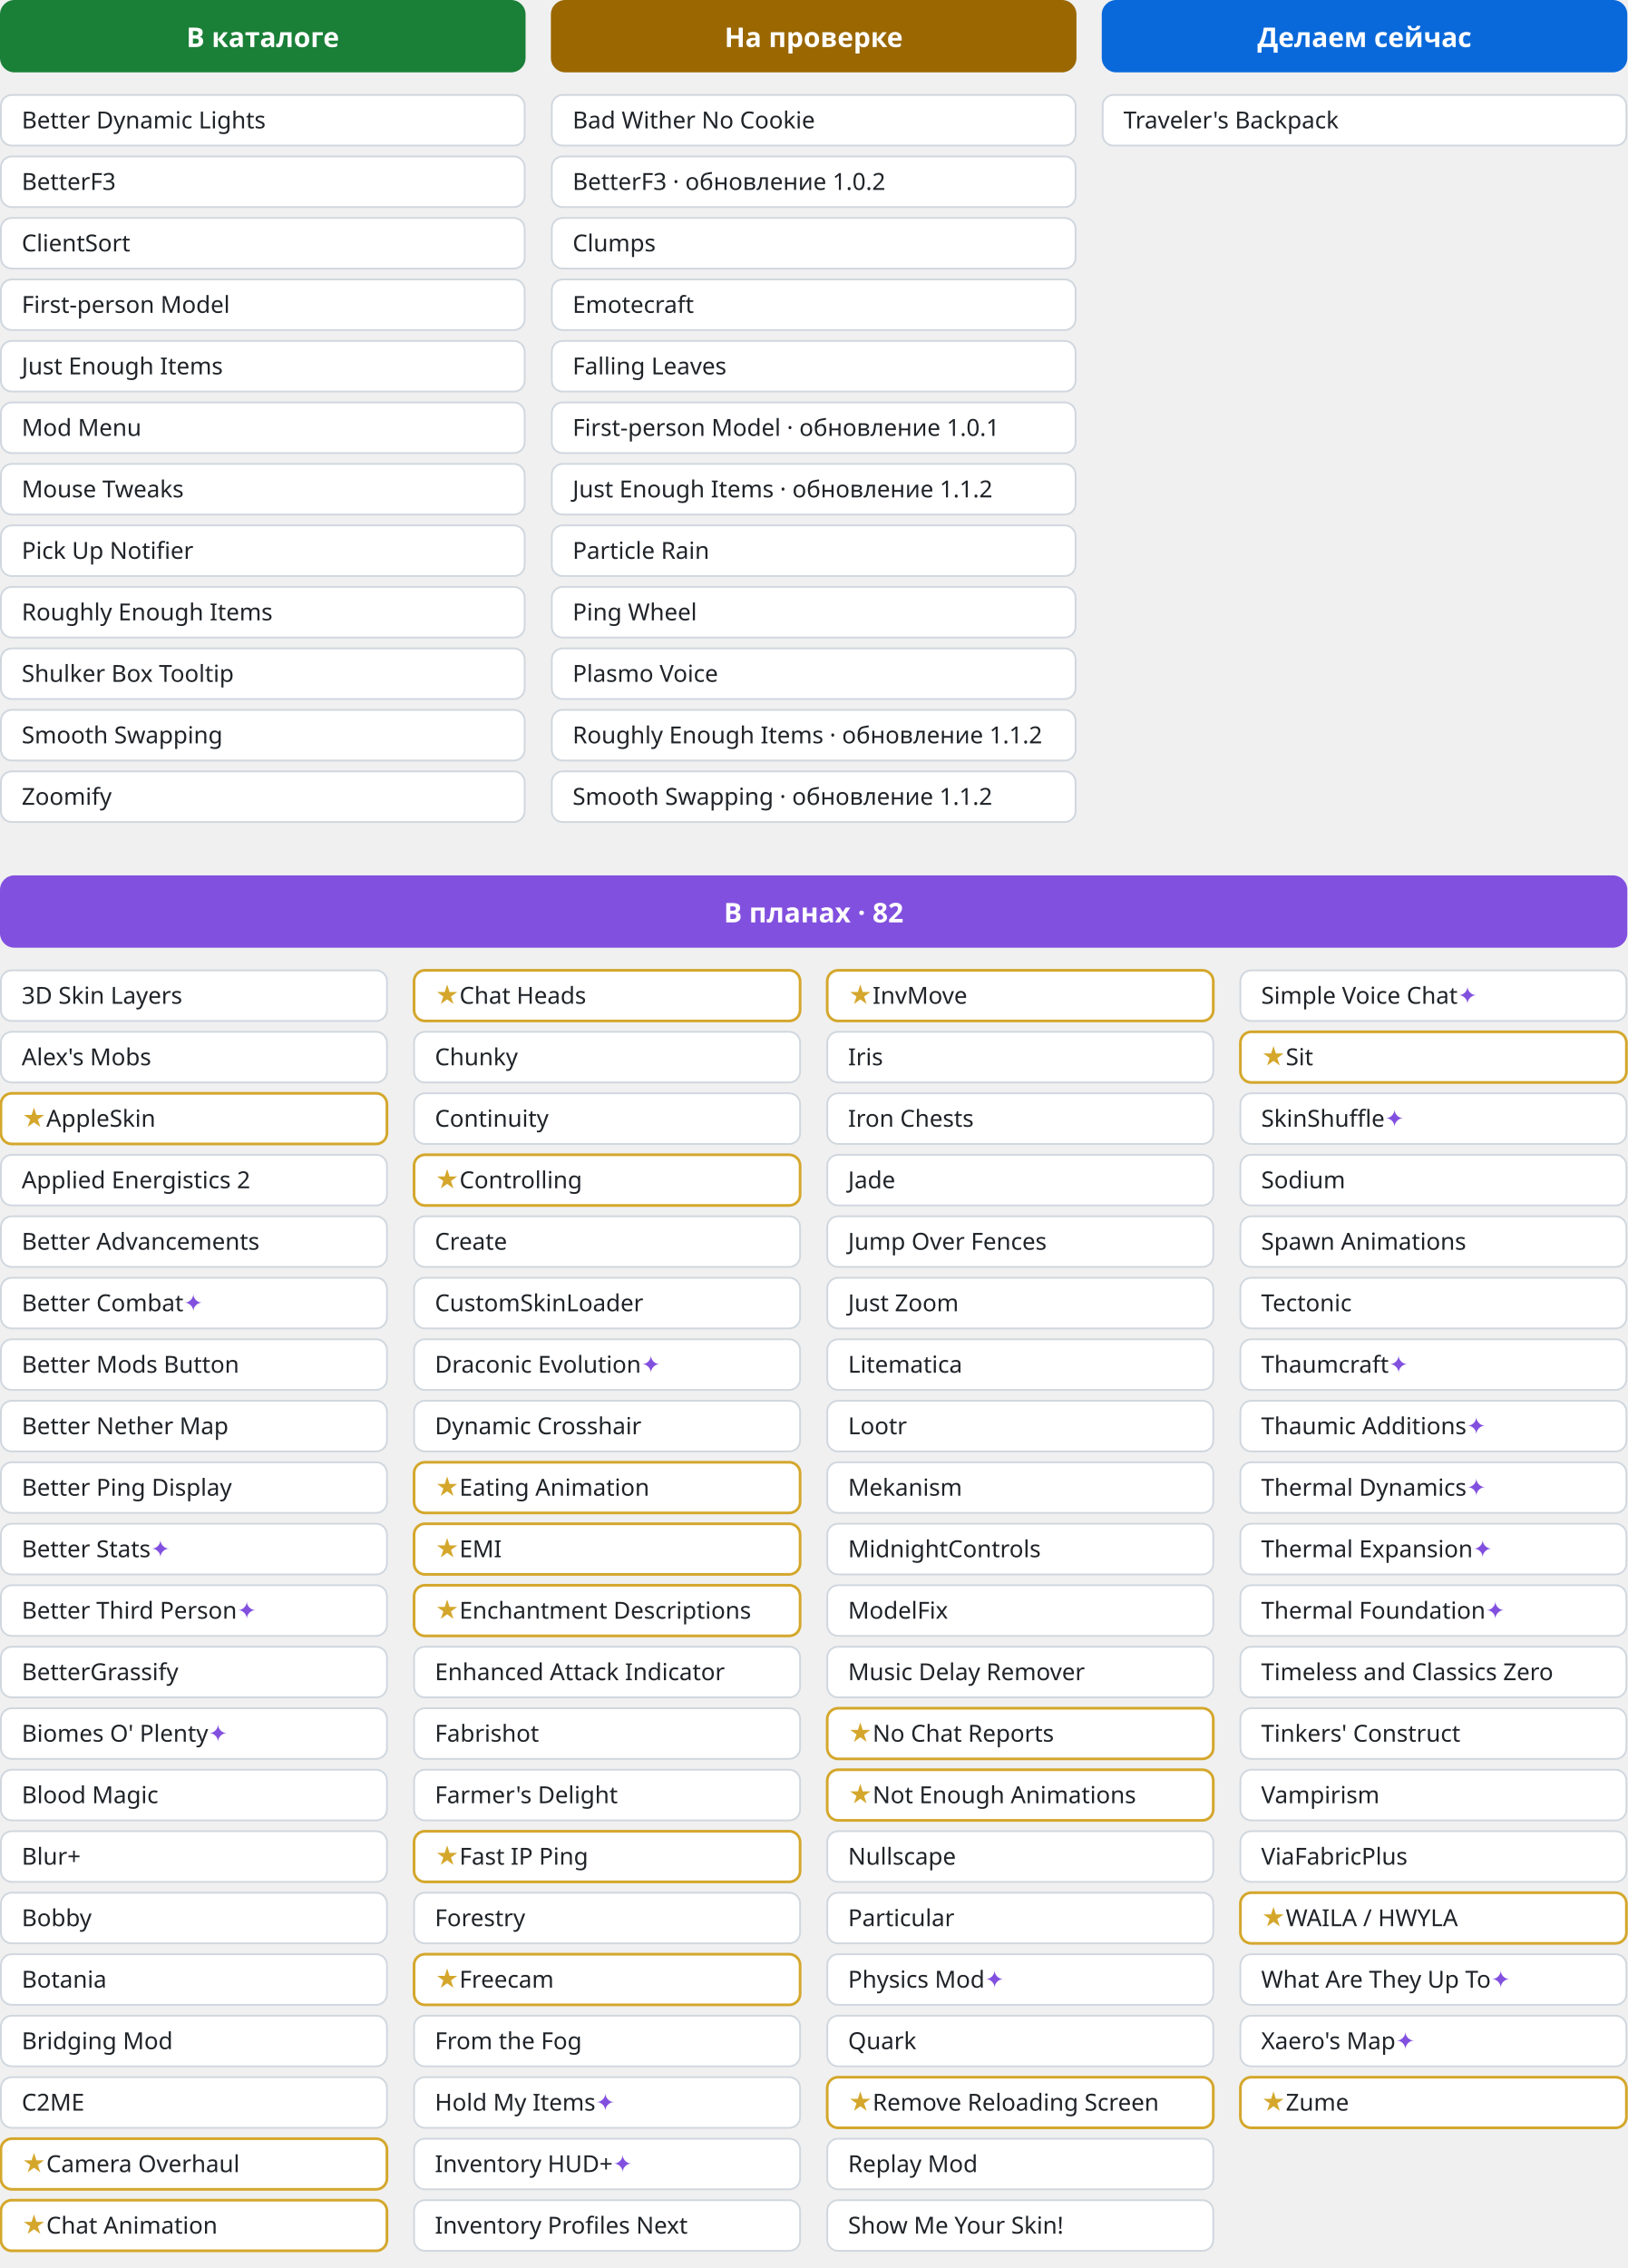
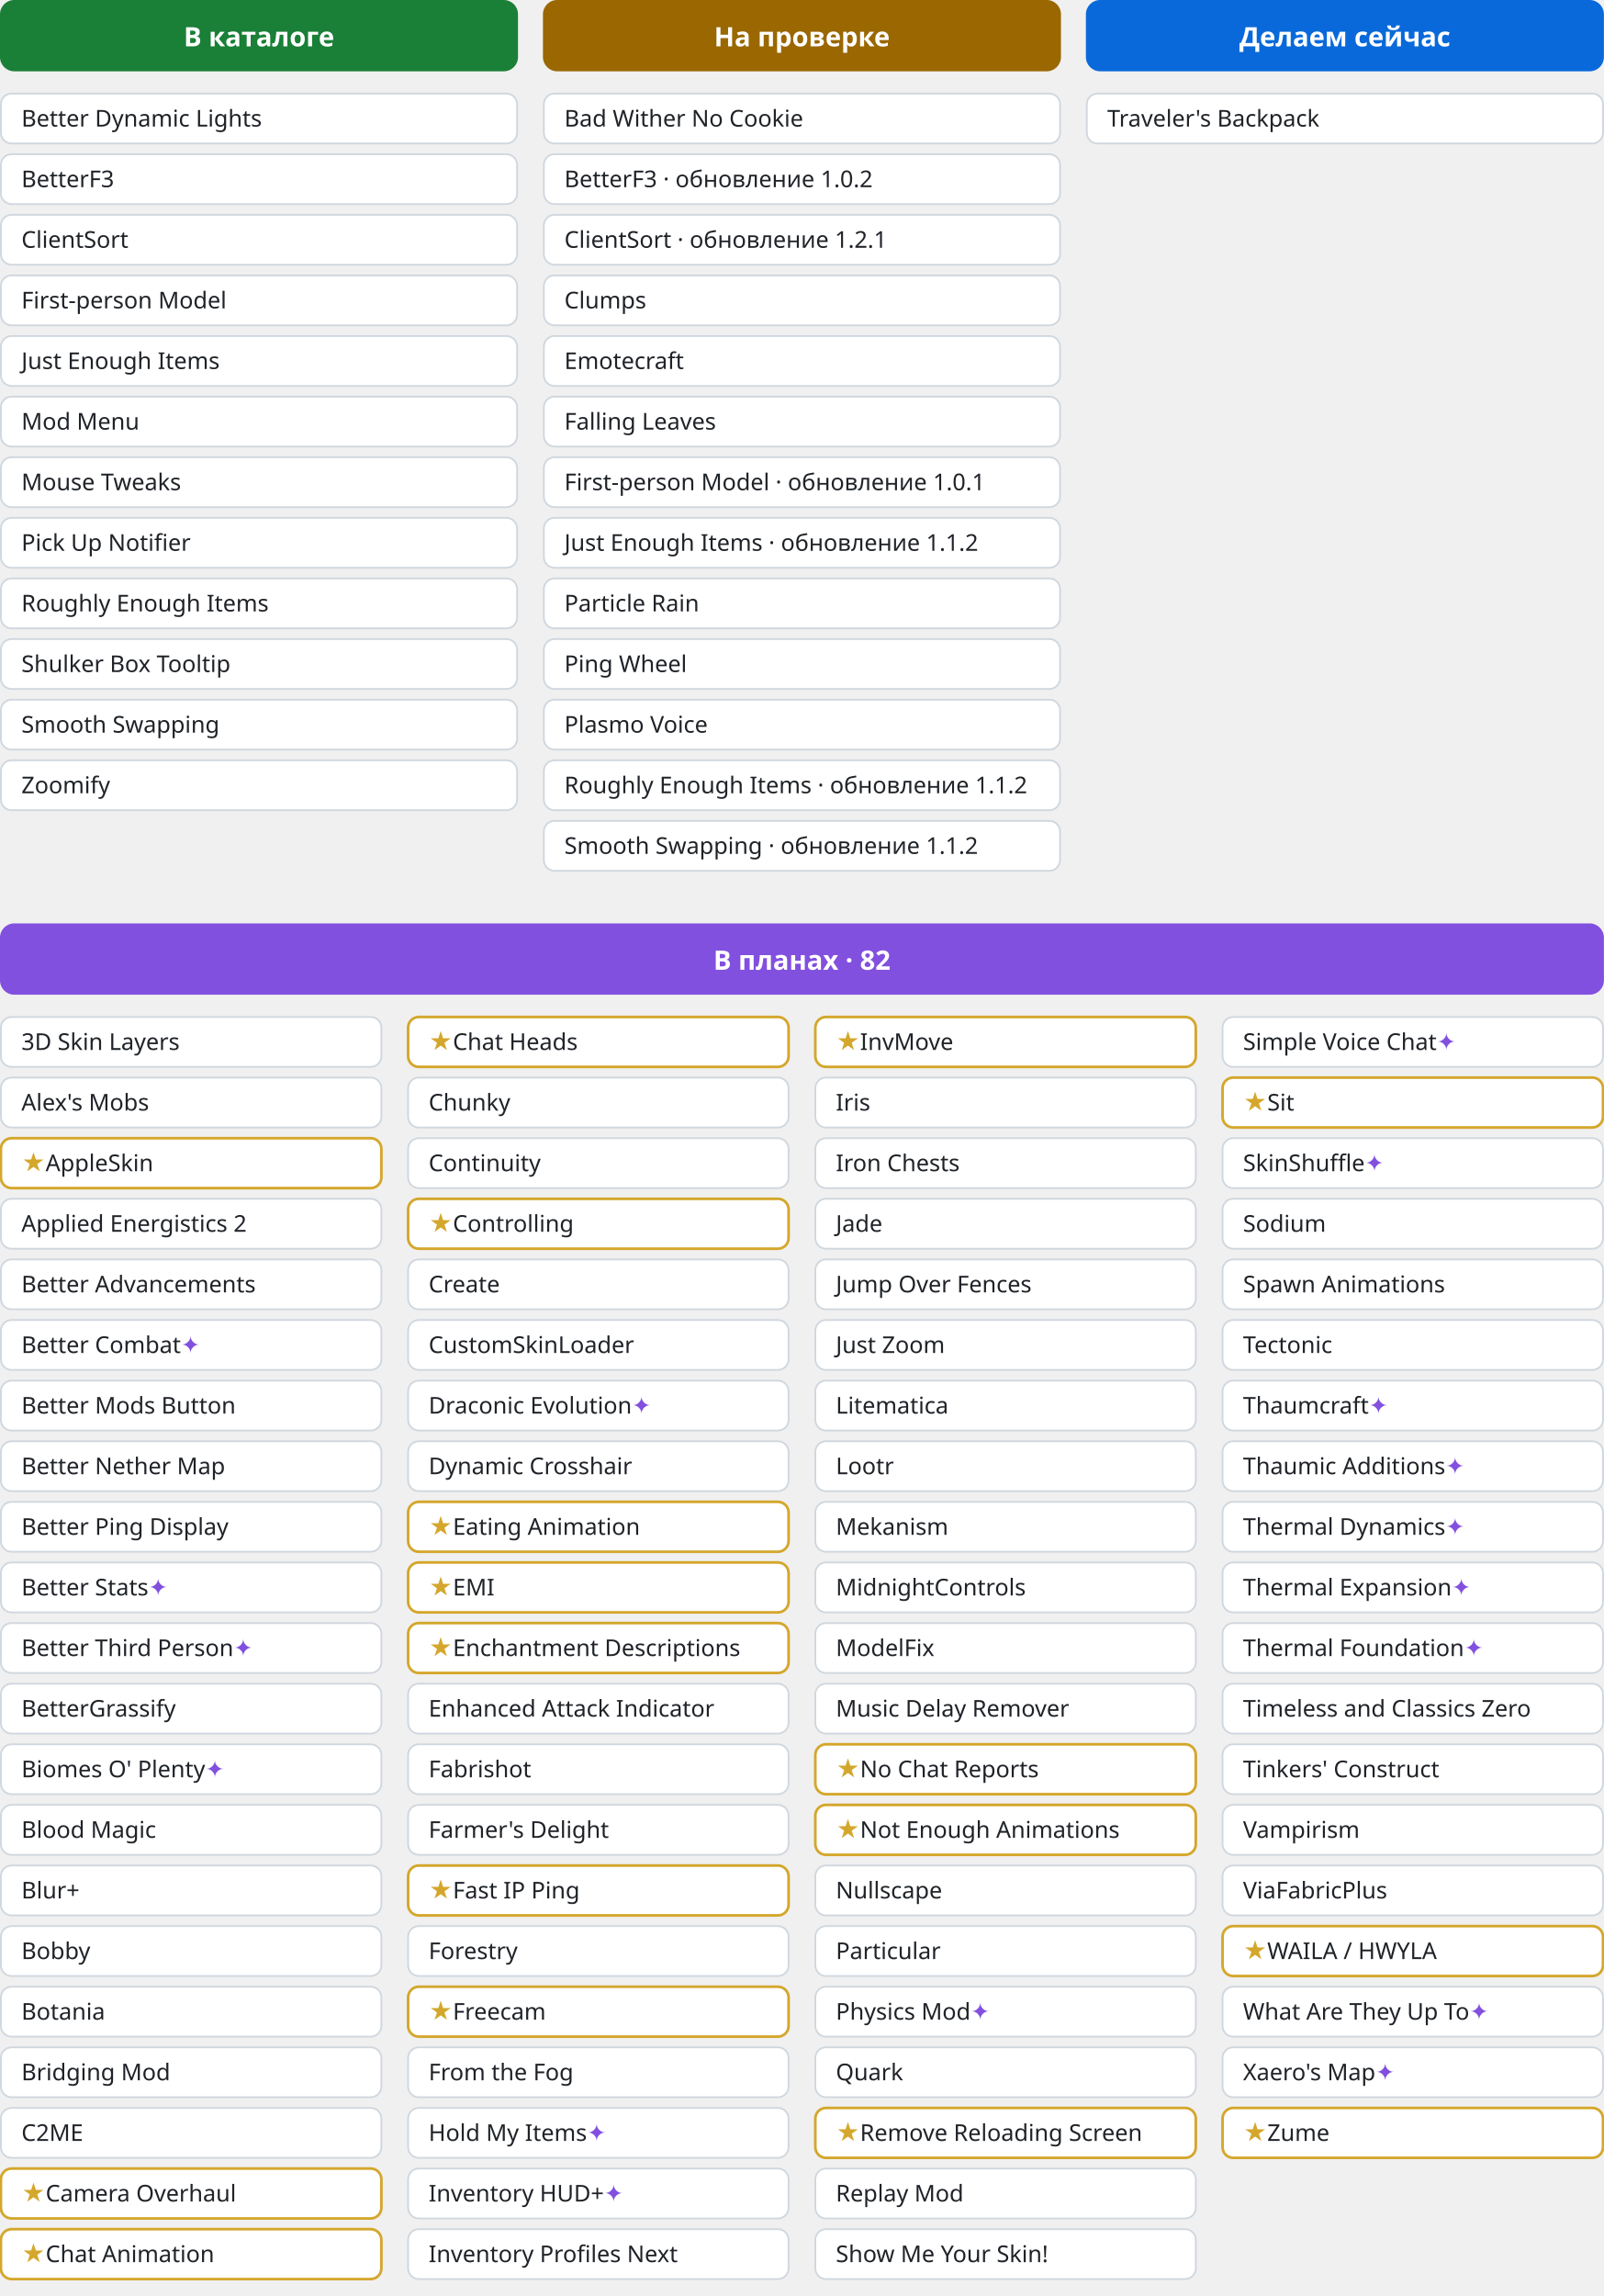
- <svg xmlns="http://www.w3.org/2000/svg" viewBox="0 0 900 1254" width="900" height="1254" role="img">
+ <svg xmlns="http://www.w3.org/2000/svg" viewBox="0 0 900 1288" width="900" height="1288" role="img">
  <style>
.bg{fill:#FFFFFF;stroke:#D0D7DE}.n{fill:#1F2328}.d{fill:#59636E}.a{fill:#818B98}
@media (prefers-color-scheme: dark){.bg{fill:#151B23;stroke:#3D444D}.n{fill:#F0F6FC}.d{fill:#9198A1}.a{fill:#6E7681}}
text{font-family:-apple-system,BlinkMacSystemFont,"Segoe UI","Noto Sans",Helvetica,Arial,sans-serif}
</style>
  <rect x="0" y="0" width="290.667" height="40" rx="8" fill="#1A7F37" />
  <text x="145.333" y="26" font-size="15" font-weight="600" fill="#fff" text-anchor="middle">В каталоге</text>
  <rect class="bg" x="0.5" y="52.5" width="289.667" height="28" rx="6" />
  <text class="n" x="12" y="71" font-size="13">Better Dynamic Lights</text>
  <rect class="bg" x="0.5" y="86.5" width="289.667" height="28" rx="6" />
  <text class="n" x="12" y="105" font-size="13">BetterF3</text>
  <rect class="bg" x="0.5" y="120.5" width="289.667" height="28" rx="6" />
  <text class="n" x="12" y="139" font-size="13">ClientSort</text>
  <rect class="bg" x="0.5" y="154.5" width="289.667" height="28" rx="6" />
  <text class="n" x="12" y="173" font-size="13">First-person Model</text>
  <rect class="bg" x="0.5" y="188.5" width="289.667" height="28" rx="6" />
  <text class="n" x="12" y="207" font-size="13">Just Enough Items</text>
  <rect class="bg" x="0.5" y="222.5" width="289.667" height="28" rx="6" />
  <text class="n" x="12" y="241" font-size="13">Mod Menu</text>
  <rect class="bg" x="0.5" y="256.5" width="289.667" height="28" rx="6" />
  <text class="n" x="12" y="275" font-size="13">Mouse Tweaks</text>
  <rect class="bg" x="0.5" y="290.5" width="289.667" height="28" rx="6" />
  <text class="n" x="12" y="309" font-size="13">Pick Up Notifier</text>
  <rect class="bg" x="0.5" y="324.5" width="289.667" height="28" rx="6" />
  <text class="n" x="12" y="343" font-size="13">Roughly Enough Items</text>
  <rect class="bg" x="0.5" y="358.5" width="289.667" height="28" rx="6" />
  <text class="n" x="12" y="377" font-size="13">Shulker Box Tooltip</text>
  <rect class="bg" x="0.5" y="392.5" width="289.667" height="28" rx="6" />
  <text class="n" x="12" y="411" font-size="13">Smooth Swapping</text>
  <rect class="bg" x="0.5" y="426.5" width="289.667" height="28" rx="6" />
  <text class="n" x="12" y="445" font-size="13">Zoomify</text>
  <rect x="304.667" y="0" width="290.667" height="40" rx="8" fill="#9A6700" />
  <text x="450" y="26" font-size="15" font-weight="600" fill="#fff" text-anchor="middle">На проверке</text>
  <rect class="bg" x="305.167" y="52.5" width="289.667" height="28" rx="6" />
  <text class="n" x="316.667" y="71" font-size="13">Bad Wither No Cookie</text>
  <rect class="bg" x="305.167" y="86.5" width="289.667" height="28" rx="6" />
  <text class="n" x="316.667" y="105" font-size="13">BetterF3 · обновление 1.0.2</text>
  <rect class="bg" x="305.167" y="120.5" width="289.667" height="28" rx="6" />
-   <text class="n" x="316.667" y="139" font-size="13">Clumps</text>
+   <text class="n" x="316.667" y="139" font-size="13">ClientSort · обновление 1.2.1</text>
  <rect class="bg" x="305.167" y="154.5" width="289.667" height="28" rx="6" />
-   <text class="n" x="316.667" y="173" font-size="13">Emotecraft</text>
+   <text class="n" x="316.667" y="173" font-size="13">Clumps</text>
  <rect class="bg" x="305.167" y="188.5" width="289.667" height="28" rx="6" />
-   <text class="n" x="316.667" y="207" font-size="13">Falling Leaves</text>
+   <text class="n" x="316.667" y="207" font-size="13">Emotecraft</text>
  <rect class="bg" x="305.167" y="222.5" width="289.667" height="28" rx="6" />
-   <text class="n" x="316.667" y="241" font-size="13">First-person Model · обновление 1.0.1</text>
+   <text class="n" x="316.667" y="241" font-size="13">Falling Leaves</text>
  <rect class="bg" x="305.167" y="256.5" width="289.667" height="28" rx="6" />
-   <text class="n" x="316.667" y="275" font-size="13">Just Enough Items · обновление 1.1.2</text>
+   <text class="n" x="316.667" y="275" font-size="13">First-person Model · обновление 1.0.1</text>
  <rect class="bg" x="305.167" y="290.5" width="289.667" height="28" rx="6" />
-   <text class="n" x="316.667" y="309" font-size="13">Particle Rain</text>
+   <text class="n" x="316.667" y="309" font-size="13">Just Enough Items · обновление 1.1.2</text>
  <rect class="bg" x="305.167" y="324.5" width="289.667" height="28" rx="6" />
-   <text class="n" x="316.667" y="343" font-size="13">Ping Wheel</text>
+   <text class="n" x="316.667" y="343" font-size="13">Particle Rain</text>
  <rect class="bg" x="305.167" y="358.5" width="289.667" height="28" rx="6" />
-   <text class="n" x="316.667" y="377" font-size="13">Plasmo Voice</text>
+   <text class="n" x="316.667" y="377" font-size="13">Ping Wheel</text>
  <rect class="bg" x="305.167" y="392.5" width="289.667" height="28" rx="6" />
-   <text class="n" x="316.667" y="411" font-size="13">Roughly Enough Items · обновление 1.1.2</text>
+   <text class="n" x="316.667" y="411" font-size="13">Plasmo Voice</text>
  <rect class="bg" x="305.167" y="426.5" width="289.667" height="28" rx="6" />
-   <text class="n" x="316.667" y="445" font-size="13">Smooth Swapping · обновление 1.1.2</text>
+   <text class="n" x="316.667" y="445" font-size="13">Roughly Enough Items · обновление 1.1.2</text>
+   <rect class="bg" x="305.167" y="460.5" width="289.667" height="28" rx="6" />
+   <text class="n" x="316.667" y="479" font-size="13">Smooth Swapping · обновление 1.1.2</text>
  <rect x="609.333" y="0" width="290.667" height="40" rx="8" fill="#0969DA" />
  <text x="754.667" y="26" font-size="15" font-weight="600" fill="#fff" text-anchor="middle">Делаем сейчас</text>
  <rect class="bg" x="609.833" y="52.5" width="289.667" height="28" rx="6" />
  <text class="n" x="621.333" y="71" font-size="13">Traveler's Backpack</text>
-   <rect x="0" y="484" width="900" height="40" rx="8" fill="#8250DF" />
-   <text x="450" y="510" font-size="15" font-weight="600" fill="#fff" text-anchor="middle">В планах · 82</text>
-   <rect class="bg" x="0.5" y="536.5" width="213.5" height="28" rx="6" />
-   <text class="n" x="12" y="555" font-size="13">3D Skin Layers</text>
+   <rect x="0" y="518" width="900" height="40" rx="8" fill="#8250DF" />
+   <text x="450" y="544" font-size="15" font-weight="600" fill="#fff" text-anchor="middle">В планах · 82</text>
  <rect class="bg" x="0.5" y="570.5" width="213.5" height="28" rx="6" />
-   <text class="n" x="12" y="589" font-size="13">Alex's Mobs</text>
-   <rect class="bg" x="0.5" y="604.5" width="213.5" height="28" rx="6" style="stroke:#D4A72C;stroke-width:1.5" />
-   <text class="n" x="12" y="623" font-size="13">
+   <text class="n" x="12" y="589" font-size="13">3D Skin Layers</text>
+   <rect class="bg" x="0.5" y="604.5" width="213.5" height="28" rx="6" />
+   <text class="n" x="12" y="623" font-size="13">Alex's Mobs</text>
+   <rect class="bg" x="0.5" y="638.5" width="213.5" height="28" rx="6" style="stroke:#D4A72C;stroke-width:1.5" />
+   <text class="n" x="12" y="657" font-size="13">
    <tspan fill="#D4A72C">★ </tspan>AppleSkin</text>
-   <rect class="bg" x="0.5" y="638.5" width="213.5" height="28" rx="6" />
-   <text class="n" x="12" y="657" font-size="13">Applied Energistics 2</text>
  <rect class="bg" x="0.5" y="672.5" width="213.5" height="28" rx="6" />
-   <text class="n" x="12" y="691" font-size="13">Better Advancements</text>
+   <text class="n" x="12" y="691" font-size="13">Applied Energistics 2</text>
  <rect class="bg" x="0.5" y="706.5" width="213.5" height="28" rx="6" />
-   <text class="n" x="12" y="725" font-size="13">Better Combat<tspan fill="#8250DF"> ✦</tspan>
-   </text>
+   <text class="n" x="12" y="725" font-size="13">Better Advancements</text>
  <rect class="bg" x="0.5" y="740.5" width="213.5" height="28" rx="6" />
-   <text class="n" x="12" y="759" font-size="13">Better Mods Button</text>
+   <text class="n" x="12" y="759" font-size="13">Better Combat<tspan fill="#8250DF"> ✦</tspan>
+   </text>
  <rect class="bg" x="0.5" y="774.5" width="213.5" height="28" rx="6" />
-   <text class="n" x="12" y="793" font-size="13">Better Nether Map</text>
+   <text class="n" x="12" y="793" font-size="13">Better Mods Button</text>
  <rect class="bg" x="0.5" y="808.5" width="213.5" height="28" rx="6" />
-   <text class="n" x="12" y="827" font-size="13">Better Ping Display</text>
+   <text class="n" x="12" y="827" font-size="13">Better Nether Map</text>
  <rect class="bg" x="0.5" y="842.5" width="213.5" height="28" rx="6" />
-   <text class="n" x="12" y="861" font-size="13">Better Stats<tspan fill="#8250DF"> ✦</tspan>
-   </text>
+   <text class="n" x="12" y="861" font-size="13">Better Ping Display</text>
  <rect class="bg" x="0.5" y="876.5" width="213.5" height="28" rx="6" />
-   <text class="n" x="12" y="895" font-size="13">Better Third Person<tspan fill="#8250DF"> ✦</tspan>
+   <text class="n" x="12" y="895" font-size="13">Better Stats<tspan fill="#8250DF"> ✦</tspan>
  </text>
  <rect class="bg" x="0.5" y="910.5" width="213.5" height="28" rx="6" />
-   <text class="n" x="12" y="929" font-size="13">BetterGrassify</text>
+   <text class="n" x="12" y="929" font-size="13">Better Third Person<tspan fill="#8250DF"> ✦</tspan>
+   </text>
  <rect class="bg" x="0.5" y="944.5" width="213.5" height="28" rx="6" />
-   <text class="n" x="12" y="963" font-size="13">Biomes O' Plenty<tspan fill="#8250DF"> ✦</tspan>
-   </text>
+   <text class="n" x="12" y="963" font-size="13">BetterGrassify</text>
  <rect class="bg" x="0.5" y="978.5" width="213.5" height="28" rx="6" />
-   <text class="n" x="12" y="997" font-size="13">Blood Magic</text>
+   <text class="n" x="12" y="997" font-size="13">Biomes O' Plenty<tspan fill="#8250DF"> ✦</tspan>
+   </text>
  <rect class="bg" x="0.5" y="1012.5" width="213.5" height="28" rx="6" />
-   <text class="n" x="12" y="1031" font-size="13">Blur+</text>
+   <text class="n" x="12" y="1031" font-size="13">Blood Magic</text>
  <rect class="bg" x="0.5" y="1046.5" width="213.5" height="28" rx="6" />
-   <text class="n" x="12" y="1065" font-size="13">Bobby</text>
+   <text class="n" x="12" y="1065" font-size="13">Blur+</text>
  <rect class="bg" x="0.5" y="1080.5" width="213.5" height="28" rx="6" />
-   <text class="n" x="12" y="1099" font-size="13">Botania</text>
+   <text class="n" x="12" y="1099" font-size="13">Bobby</text>
  <rect class="bg" x="0.5" y="1114.5" width="213.5" height="28" rx="6" />
-   <text class="n" x="12" y="1133" font-size="13">Bridging Mod</text>
+   <text class="n" x="12" y="1133" font-size="13">Botania</text>
  <rect class="bg" x="0.5" y="1148.5" width="213.5" height="28" rx="6" />
-   <text class="n" x="12" y="1167" font-size="13">C2ME</text>
-   <rect class="bg" x="0.5" y="1182.5" width="213.5" height="28" rx="6" style="stroke:#D4A72C;stroke-width:1.5" />
-   <text class="n" x="12" y="1201" font-size="13">
-     <tspan fill="#D4A72C">★ </tspan>Camera Overhaul</text>
+   <text class="n" x="12" y="1167" font-size="13">Bridging Mod</text>
+   <rect class="bg" x="0.5" y="1182.5" width="213.5" height="28" rx="6" />
+   <text class="n" x="12" y="1201" font-size="13">C2ME</text>
  <rect class="bg" x="0.5" y="1216.5" width="213.5" height="28" rx="6" style="stroke:#D4A72C;stroke-width:1.5" />
  <text class="n" x="12" y="1235" font-size="13">
+     <tspan fill="#D4A72C">★ </tspan>Camera Overhaul</text>
+   <rect class="bg" x="0.5" y="1250.5" width="213.5" height="28" rx="6" style="stroke:#D4A72C;stroke-width:1.5" />
+   <text class="n" x="12" y="1269" font-size="13">
    <tspan fill="#D4A72C">★ </tspan>Chat Animation</text>
-   <rect class="bg" x="229" y="536.5" width="213.5" height="28" rx="6" style="stroke:#D4A72C;stroke-width:1.5" />
-   <text class="n" x="240.5" y="555" font-size="13">
+   <rect class="bg" x="229" y="570.5" width="213.5" height="28" rx="6" style="stroke:#D4A72C;stroke-width:1.5" />
+   <text class="n" x="240.5" y="589" font-size="13">
    <tspan fill="#D4A72C">★ </tspan>Chat Heads</text>
-   <rect class="bg" x="229" y="570.5" width="213.5" height="28" rx="6" />
-   <text class="n" x="240.5" y="589" font-size="13">Chunky</text>
  <rect class="bg" x="229" y="604.5" width="213.5" height="28" rx="6" />
-   <text class="n" x="240.5" y="623" font-size="13">Continuity</text>
-   <rect class="bg" x="229" y="638.5" width="213.5" height="28" rx="6" style="stroke:#D4A72C;stroke-width:1.5" />
-   <text class="n" x="240.5" y="657" font-size="13">
+   <text class="n" x="240.5" y="623" font-size="13">Chunky</text>
+   <rect class="bg" x="229" y="638.5" width="213.5" height="28" rx="6" />
+   <text class="n" x="240.5" y="657" font-size="13">Continuity</text>
+   <rect class="bg" x="229" y="672.5" width="213.5" height="28" rx="6" style="stroke:#D4A72C;stroke-width:1.5" />
+   <text class="n" x="240.5" y="691" font-size="13">
    <tspan fill="#D4A72C">★ </tspan>Controlling</text>
-   <rect class="bg" x="229" y="672.5" width="213.5" height="28" rx="6" />
-   <text class="n" x="240.5" y="691" font-size="13">Create</text>
  <rect class="bg" x="229" y="706.5" width="213.5" height="28" rx="6" />
-   <text class="n" x="240.5" y="725" font-size="13">CustomSkinLoader</text>
+   <text class="n" x="240.5" y="725" font-size="13">Create</text>
  <rect class="bg" x="229" y="740.5" width="213.5" height="28" rx="6" />
-   <text class="n" x="240.5" y="759" font-size="13">Draconic Evolution<tspan fill="#8250DF"> ✦</tspan>
-   </text>
+   <text class="n" x="240.5" y="759" font-size="13">CustomSkinLoader</text>
  <rect class="bg" x="229" y="774.5" width="213.5" height="28" rx="6" />
-   <text class="n" x="240.5" y="793" font-size="13">Dynamic Crosshair</text>
-   <rect class="bg" x="229" y="808.5" width="213.5" height="28" rx="6" style="stroke:#D4A72C;stroke-width:1.5" />
-   <text class="n" x="240.5" y="827" font-size="13">
-     <tspan fill="#D4A72C">★ </tspan>Eating Animation</text>
+   <text class="n" x="240.5" y="793" font-size="13">Draconic Evolution<tspan fill="#8250DF"> ✦</tspan>
+   </text>
+   <rect class="bg" x="229" y="808.5" width="213.5" height="28" rx="6" />
+   <text class="n" x="240.5" y="827" font-size="13">Dynamic Crosshair</text>
  <rect class="bg" x="229" y="842.5" width="213.5" height="28" rx="6" style="stroke:#D4A72C;stroke-width:1.5" />
  <text class="n" x="240.5" y="861" font-size="13">
-     <tspan fill="#D4A72C">★ </tspan>EMI</text>
+     <tspan fill="#D4A72C">★ </tspan>Eating Animation</text>
  <rect class="bg" x="229" y="876.5" width="213.5" height="28" rx="6" style="stroke:#D4A72C;stroke-width:1.5" />
  <text class="n" x="240.5" y="895" font-size="13">
+     <tspan fill="#D4A72C">★ </tspan>EMI</text>
+   <rect class="bg" x="229" y="910.5" width="213.5" height="28" rx="6" style="stroke:#D4A72C;stroke-width:1.5" />
+   <text class="n" x="240.5" y="929" font-size="13">
    <tspan fill="#D4A72C">★ </tspan>Enchantment Descriptions</text>
-   <rect class="bg" x="229" y="910.5" width="213.5" height="28" rx="6" />
-   <text class="n" x="240.5" y="929" font-size="13">Enhanced Attack Indicator</text>
  <rect class="bg" x="229" y="944.5" width="213.5" height="28" rx="6" />
-   <text class="n" x="240.5" y="963" font-size="13">Fabrishot</text>
+   <text class="n" x="240.5" y="963" font-size="13">Enhanced Attack Indicator</text>
  <rect class="bg" x="229" y="978.5" width="213.5" height="28" rx="6" />
-   <text class="n" x="240.5" y="997" font-size="13">Farmer's Delight</text>
-   <rect class="bg" x="229" y="1012.5" width="213.5" height="28" rx="6" style="stroke:#D4A72C;stroke-width:1.5" />
-   <text class="n" x="240.5" y="1031" font-size="13">
+   <text class="n" x="240.5" y="997" font-size="13">Fabrishot</text>
+   <rect class="bg" x="229" y="1012.5" width="213.5" height="28" rx="6" />
+   <text class="n" x="240.5" y="1031" font-size="13">Farmer's Delight</text>
+   <rect class="bg" x="229" y="1046.5" width="213.5" height="28" rx="6" style="stroke:#D4A72C;stroke-width:1.5" />
+   <text class="n" x="240.5" y="1065" font-size="13">
    <tspan fill="#D4A72C">★ </tspan>Fast IP Ping</text>
-   <rect class="bg" x="229" y="1046.5" width="213.5" height="28" rx="6" />
-   <text class="n" x="240.5" y="1065" font-size="13">Forestry</text>
-   <rect class="bg" x="229" y="1080.5" width="213.5" height="28" rx="6" style="stroke:#D4A72C;stroke-width:1.5" />
-   <text class="n" x="240.5" y="1099" font-size="13">
+   <rect class="bg" x="229" y="1080.5" width="213.5" height="28" rx="6" />
+   <text class="n" x="240.5" y="1099" font-size="13">Forestry</text>
+   <rect class="bg" x="229" y="1114.5" width="213.5" height="28" rx="6" style="stroke:#D4A72C;stroke-width:1.5" />
+   <text class="n" x="240.5" y="1133" font-size="13">
    <tspan fill="#D4A72C">★ </tspan>Freecam</text>
-   <rect class="bg" x="229" y="1114.5" width="213.5" height="28" rx="6" />
-   <text class="n" x="240.5" y="1133" font-size="13">From the Fog</text>
  <rect class="bg" x="229" y="1148.5" width="213.5" height="28" rx="6" />
-   <text class="n" x="240.5" y="1167" font-size="13">Hold My Items<tspan fill="#8250DF"> ✦</tspan>
-   </text>
+   <text class="n" x="240.5" y="1167" font-size="13">From the Fog</text>
  <rect class="bg" x="229" y="1182.5" width="213.5" height="28" rx="6" />
-   <text class="n" x="240.5" y="1201" font-size="13">Inventory HUD+<tspan fill="#8250DF"> ✦</tspan>
+   <text class="n" x="240.5" y="1201" font-size="13">Hold My Items<tspan fill="#8250DF"> ✦</tspan>
  </text>
  <rect class="bg" x="229" y="1216.5" width="213.5" height="28" rx="6" />
-   <text class="n" x="240.5" y="1235" font-size="13">Inventory Profiles Next</text>
-   <rect class="bg" x="457.5" y="536.5" width="213.5" height="28" rx="6" style="stroke:#D4A72C;stroke-width:1.5" />
-   <text class="n" x="469" y="555" font-size="13">
+   <text class="n" x="240.5" y="1235" font-size="13">Inventory HUD+<tspan fill="#8250DF"> ✦</tspan>
+   </text>
+   <rect class="bg" x="229" y="1250.5" width="213.5" height="28" rx="6" />
+   <text class="n" x="240.5" y="1269" font-size="13">Inventory Profiles Next</text>
+   <rect class="bg" x="457.5" y="570.5" width="213.5" height="28" rx="6" style="stroke:#D4A72C;stroke-width:1.5" />
+   <text class="n" x="469" y="589" font-size="13">
    <tspan fill="#D4A72C">★ </tspan>InvMove</text>
-   <rect class="bg" x="457.5" y="570.5" width="213.5" height="28" rx="6" />
-   <text class="n" x="469" y="589" font-size="13">Iris</text>
  <rect class="bg" x="457.5" y="604.5" width="213.5" height="28" rx="6" />
-   <text class="n" x="469" y="623" font-size="13">Iron Chests</text>
+   <text class="n" x="469" y="623" font-size="13">Iris</text>
  <rect class="bg" x="457.5" y="638.5" width="213.5" height="28" rx="6" />
-   <text class="n" x="469" y="657" font-size="13">Jade</text>
+   <text class="n" x="469" y="657" font-size="13">Iron Chests</text>
  <rect class="bg" x="457.5" y="672.5" width="213.5" height="28" rx="6" />
-   <text class="n" x="469" y="691" font-size="13">Jump Over Fences</text>
+   <text class="n" x="469" y="691" font-size="13">Jade</text>
  <rect class="bg" x="457.5" y="706.5" width="213.5" height="28" rx="6" />
-   <text class="n" x="469" y="725" font-size="13">Just Zoom</text>
+   <text class="n" x="469" y="725" font-size="13">Jump Over Fences</text>
  <rect class="bg" x="457.5" y="740.5" width="213.5" height="28" rx="6" />
-   <text class="n" x="469" y="759" font-size="13">Litematica</text>
+   <text class="n" x="469" y="759" font-size="13">Just Zoom</text>
  <rect class="bg" x="457.5" y="774.5" width="213.5" height="28" rx="6" />
-   <text class="n" x="469" y="793" font-size="13">Lootr</text>
+   <text class="n" x="469" y="793" font-size="13">Litematica</text>
  <rect class="bg" x="457.5" y="808.5" width="213.5" height="28" rx="6" />
-   <text class="n" x="469" y="827" font-size="13">Mekanism</text>
+   <text class="n" x="469" y="827" font-size="13">Lootr</text>
  <rect class="bg" x="457.5" y="842.5" width="213.5" height="28" rx="6" />
-   <text class="n" x="469" y="861" font-size="13">MidnightControls</text>
+   <text class="n" x="469" y="861" font-size="13">Mekanism</text>
  <rect class="bg" x="457.5" y="876.5" width="213.5" height="28" rx="6" />
-   <text class="n" x="469" y="895" font-size="13">ModelFix</text>
+   <text class="n" x="469" y="895" font-size="13">MidnightControls</text>
  <rect class="bg" x="457.5" y="910.5" width="213.5" height="28" rx="6" />
-   <text class="n" x="469" y="929" font-size="13">Music Delay Remover</text>
-   <rect class="bg" x="457.5" y="944.5" width="213.5" height="28" rx="6" style="stroke:#D4A72C;stroke-width:1.5" />
-   <text class="n" x="469" y="963" font-size="13">
-     <tspan fill="#D4A72C">★ </tspan>No Chat Reports</text>
+   <text class="n" x="469" y="929" font-size="13">ModelFix</text>
+   <rect class="bg" x="457.5" y="944.5" width="213.5" height="28" rx="6" />
+   <text class="n" x="469" y="963" font-size="13">Music Delay Remover</text>
  <rect class="bg" x="457.5" y="978.5" width="213.5" height="28" rx="6" style="stroke:#D4A72C;stroke-width:1.5" />
  <text class="n" x="469" y="997" font-size="13">
+     <tspan fill="#D4A72C">★ </tspan>No Chat Reports</text>
+   <rect class="bg" x="457.5" y="1012.5" width="213.5" height="28" rx="6" style="stroke:#D4A72C;stroke-width:1.5" />
+   <text class="n" x="469" y="1031" font-size="13">
    <tspan fill="#D4A72C">★ </tspan>Not Enough Animations</text>
-   <rect class="bg" x="457.5" y="1012.5" width="213.5" height="28" rx="6" />
-   <text class="n" x="469" y="1031" font-size="13">Nullscape</text>
  <rect class="bg" x="457.5" y="1046.5" width="213.5" height="28" rx="6" />
-   <text class="n" x="469" y="1065" font-size="13">Particular</text>
+   <text class="n" x="469" y="1065" font-size="13">Nullscape</text>
  <rect class="bg" x="457.5" y="1080.5" width="213.5" height="28" rx="6" />
-   <text class="n" x="469" y="1099" font-size="13">Physics Mod<tspan fill="#8250DF"> ✦</tspan>
-   </text>
+   <text class="n" x="469" y="1099" font-size="13">Particular</text>
  <rect class="bg" x="457.5" y="1114.5" width="213.5" height="28" rx="6" />
-   <text class="n" x="469" y="1133" font-size="13">Quark</text>
-   <rect class="bg" x="457.5" y="1148.5" width="213.5" height="28" rx="6" style="stroke:#D4A72C;stroke-width:1.5" />
-   <text class="n" x="469" y="1167" font-size="13">
+   <text class="n" x="469" y="1133" font-size="13">Physics Mod<tspan fill="#8250DF"> ✦</tspan>
+   </text>
+   <rect class="bg" x="457.5" y="1148.5" width="213.5" height="28" rx="6" />
+   <text class="n" x="469" y="1167" font-size="13">Quark</text>
+   <rect class="bg" x="457.5" y="1182.5" width="213.5" height="28" rx="6" style="stroke:#D4A72C;stroke-width:1.5" />
+   <text class="n" x="469" y="1201" font-size="13">
    <tspan fill="#D4A72C">★ </tspan>Remove Reloading Screen</text>
-   <rect class="bg" x="457.5" y="1182.5" width="213.5" height="28" rx="6" />
-   <text class="n" x="469" y="1201" font-size="13">Replay Mod</text>
  <rect class="bg" x="457.5" y="1216.5" width="213.5" height="28" rx="6" />
-   <text class="n" x="469" y="1235" font-size="13">Show Me Your Skin!</text>
-   <rect class="bg" x="686" y="536.5" width="213.5" height="28" rx="6" />
-   <text class="n" x="697.5" y="555" font-size="13">Simple Voice Chat<tspan fill="#8250DF"> ✦</tspan>
-   </text>
-   <rect class="bg" x="686" y="570.5" width="213.5" height="28" rx="6" style="stroke:#D4A72C;stroke-width:1.5" />
-   <text class="n" x="697.5" y="589" font-size="13">
+   <text class="n" x="469" y="1235" font-size="13">Replay Mod</text>
+   <rect class="bg" x="457.5" y="1250.5" width="213.5" height="28" rx="6" />
+   <text class="n" x="469" y="1269" font-size="13">Show Me Your Skin!</text>
+   <rect class="bg" x="686" y="570.5" width="213.5" height="28" rx="6" />
+   <text class="n" x="697.5" y="589" font-size="13">Simple Voice Chat<tspan fill="#8250DF"> ✦</tspan>
+   </text>
+   <rect class="bg" x="686" y="604.5" width="213.5" height="28" rx="6" style="stroke:#D4A72C;stroke-width:1.5" />
+   <text class="n" x="697.5" y="623" font-size="13">
    <tspan fill="#D4A72C">★ </tspan>Sit</text>
-   <rect class="bg" x="686" y="604.5" width="213.5" height="28" rx="6" />
-   <text class="n" x="697.5" y="623" font-size="13">SkinShuffle<tspan fill="#8250DF"> ✦</tspan>
-   </text>
  <rect class="bg" x="686" y="638.5" width="213.5" height="28" rx="6" />
-   <text class="n" x="697.5" y="657" font-size="13">Sodium</text>
+   <text class="n" x="697.5" y="657" font-size="13">SkinShuffle<tspan fill="#8250DF"> ✦</tspan>
+   </text>
  <rect class="bg" x="686" y="672.5" width="213.5" height="28" rx="6" />
-   <text class="n" x="697.5" y="691" font-size="13">Spawn Animations</text>
+   <text class="n" x="697.5" y="691" font-size="13">Sodium</text>
  <rect class="bg" x="686" y="706.5" width="213.5" height="28" rx="6" />
-   <text class="n" x="697.5" y="725" font-size="13">Tectonic</text>
+   <text class="n" x="697.5" y="725" font-size="13">Spawn Animations</text>
  <rect class="bg" x="686" y="740.5" width="213.5" height="28" rx="6" />
-   <text class="n" x="697.5" y="759" font-size="13">Thaumcraft<tspan fill="#8250DF"> ✦</tspan>
-   </text>
+   <text class="n" x="697.5" y="759" font-size="13">Tectonic</text>
  <rect class="bg" x="686" y="774.5" width="213.5" height="28" rx="6" />
-   <text class="n" x="697.5" y="793" font-size="13">Thaumic Additions<tspan fill="#8250DF"> ✦</tspan>
+   <text class="n" x="697.5" y="793" font-size="13">Thaumcraft<tspan fill="#8250DF"> ✦</tspan>
  </text>
  <rect class="bg" x="686" y="808.5" width="213.5" height="28" rx="6" />
-   <text class="n" x="697.5" y="827" font-size="13">Thermal Dynamics<tspan fill="#8250DF"> ✦</tspan>
+   <text class="n" x="697.5" y="827" font-size="13">Thaumic Additions<tspan fill="#8250DF"> ✦</tspan>
  </text>
  <rect class="bg" x="686" y="842.5" width="213.5" height="28" rx="6" />
-   <text class="n" x="697.5" y="861" font-size="13">Thermal Expansion<tspan fill="#8250DF"> ✦</tspan>
+   <text class="n" x="697.5" y="861" font-size="13">Thermal Dynamics<tspan fill="#8250DF"> ✦</tspan>
  </text>
  <rect class="bg" x="686" y="876.5" width="213.5" height="28" rx="6" />
-   <text class="n" x="697.5" y="895" font-size="13">Thermal Foundation<tspan fill="#8250DF"> ✦</tspan>
+   <text class="n" x="697.5" y="895" font-size="13">Thermal Expansion<tspan fill="#8250DF"> ✦</tspan>
  </text>
  <rect class="bg" x="686" y="910.5" width="213.5" height="28" rx="6" />
-   <text class="n" x="697.5" y="929" font-size="13">Timeless and Classics Zero</text>
+   <text class="n" x="697.5" y="929" font-size="13">Thermal Foundation<tspan fill="#8250DF"> ✦</tspan>
+   </text>
  <rect class="bg" x="686" y="944.5" width="213.5" height="28" rx="6" />
-   <text class="n" x="697.5" y="963" font-size="13">Tinkers' Construct</text>
+   <text class="n" x="697.5" y="963" font-size="13">Timeless and Classics Zero</text>
  <rect class="bg" x="686" y="978.5" width="213.5" height="28" rx="6" />
-   <text class="n" x="697.5" y="997" font-size="13">Vampirism</text>
+   <text class="n" x="697.5" y="997" font-size="13">Tinkers' Construct</text>
  <rect class="bg" x="686" y="1012.5" width="213.5" height="28" rx="6" />
-   <text class="n" x="697.5" y="1031" font-size="13">ViaFabricPlus</text>
-   <rect class="bg" x="686" y="1046.5" width="213.5" height="28" rx="6" style="stroke:#D4A72C;stroke-width:1.5" />
-   <text class="n" x="697.5" y="1065" font-size="13">
+   <text class="n" x="697.5" y="1031" font-size="13">Vampirism</text>
+   <rect class="bg" x="686" y="1046.5" width="213.5" height="28" rx="6" />
+   <text class="n" x="697.5" y="1065" font-size="13">ViaFabricPlus</text>
+   <rect class="bg" x="686" y="1080.5" width="213.5" height="28" rx="6" style="stroke:#D4A72C;stroke-width:1.5" />
+   <text class="n" x="697.5" y="1099" font-size="13">
    <tspan fill="#D4A72C">★ </tspan>WAILA / HWYLA</text>
-   <rect class="bg" x="686" y="1080.5" width="213.5" height="28" rx="6" />
-   <text class="n" x="697.5" y="1099" font-size="13">What Are They Up To<tspan fill="#8250DF"> ✦</tspan>
-   </text>
  <rect class="bg" x="686" y="1114.5" width="213.5" height="28" rx="6" />
-   <text class="n" x="697.5" y="1133" font-size="13">Xaero's Map<tspan fill="#8250DF"> ✦</tspan>
-   </text>
-   <rect class="bg" x="686" y="1148.5" width="213.5" height="28" rx="6" style="stroke:#D4A72C;stroke-width:1.5" />
-   <text class="n" x="697.5" y="1167" font-size="13">
+   <text class="n" x="697.5" y="1133" font-size="13">What Are They Up To<tspan fill="#8250DF"> ✦</tspan>
+   </text>
+   <rect class="bg" x="686" y="1148.5" width="213.5" height="28" rx="6" />
+   <text class="n" x="697.5" y="1167" font-size="13">Xaero's Map<tspan fill="#8250DF"> ✦</tspan>
+   </text>
+   <rect class="bg" x="686" y="1182.5" width="213.5" height="28" rx="6" style="stroke:#D4A72C;stroke-width:1.5" />
+   <text class="n" x="697.5" y="1201" font-size="13">
    <tspan fill="#D4A72C">★ </tspan>Zume</text>
</svg>
